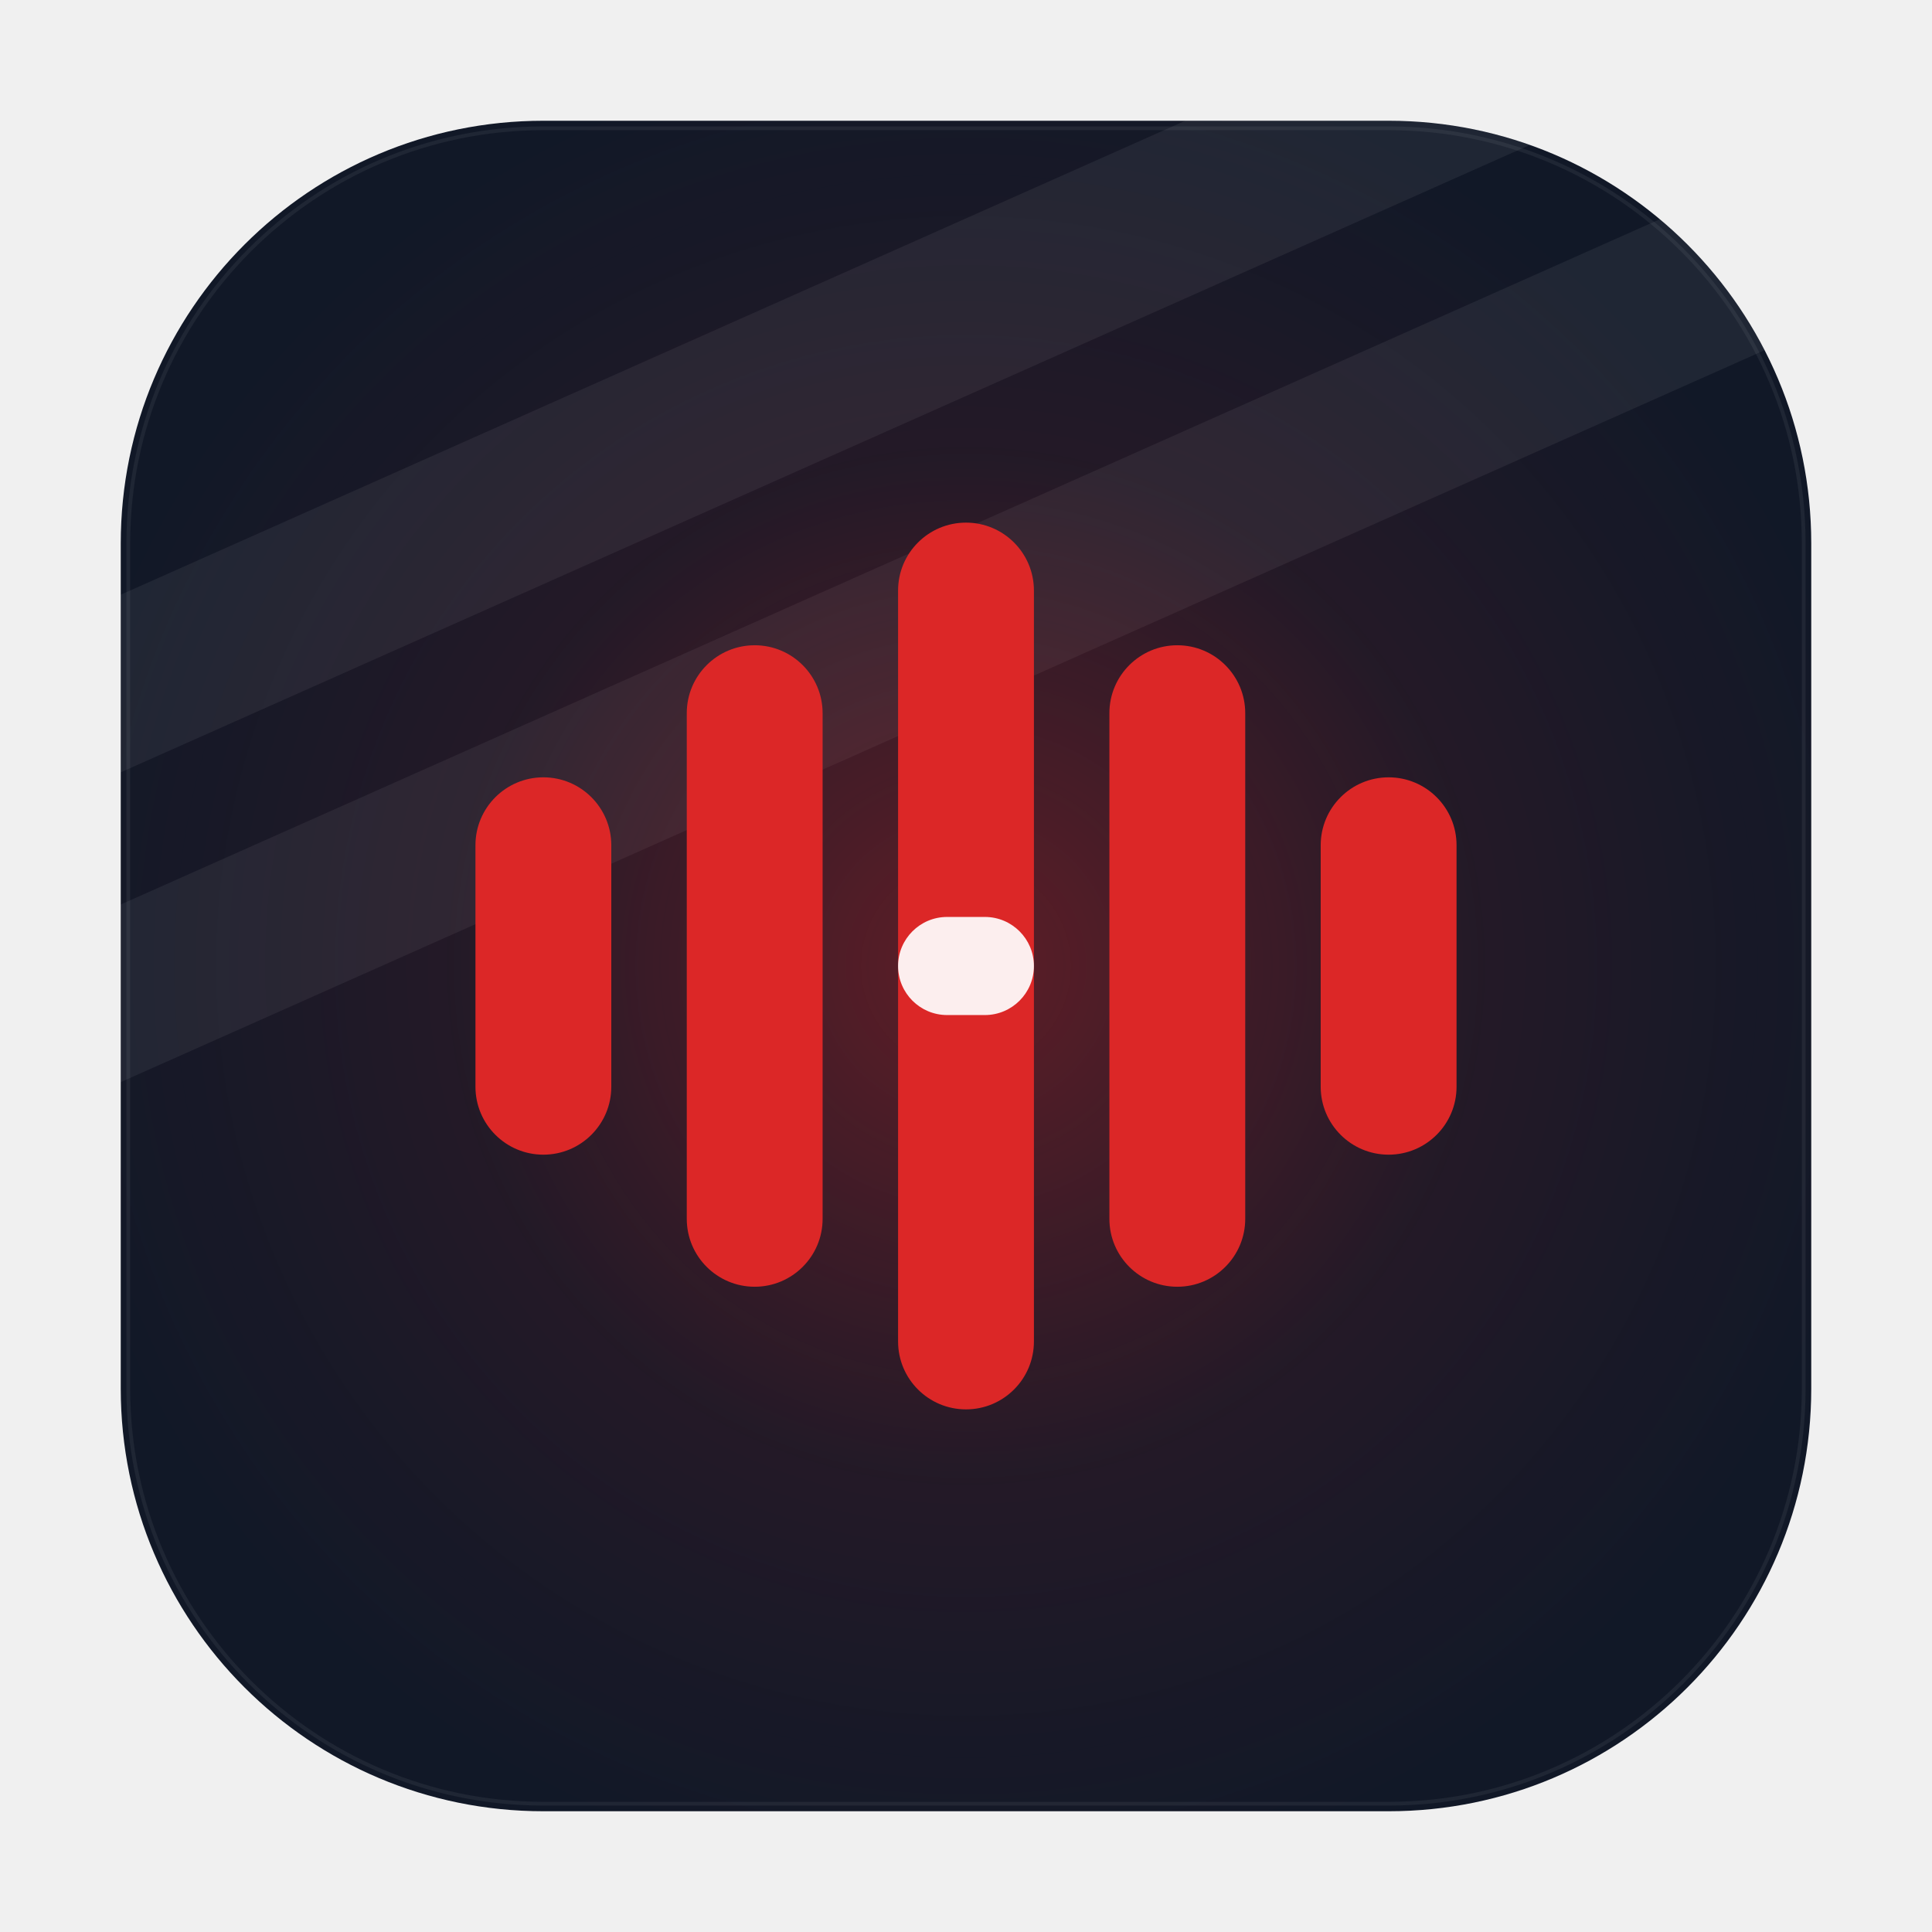
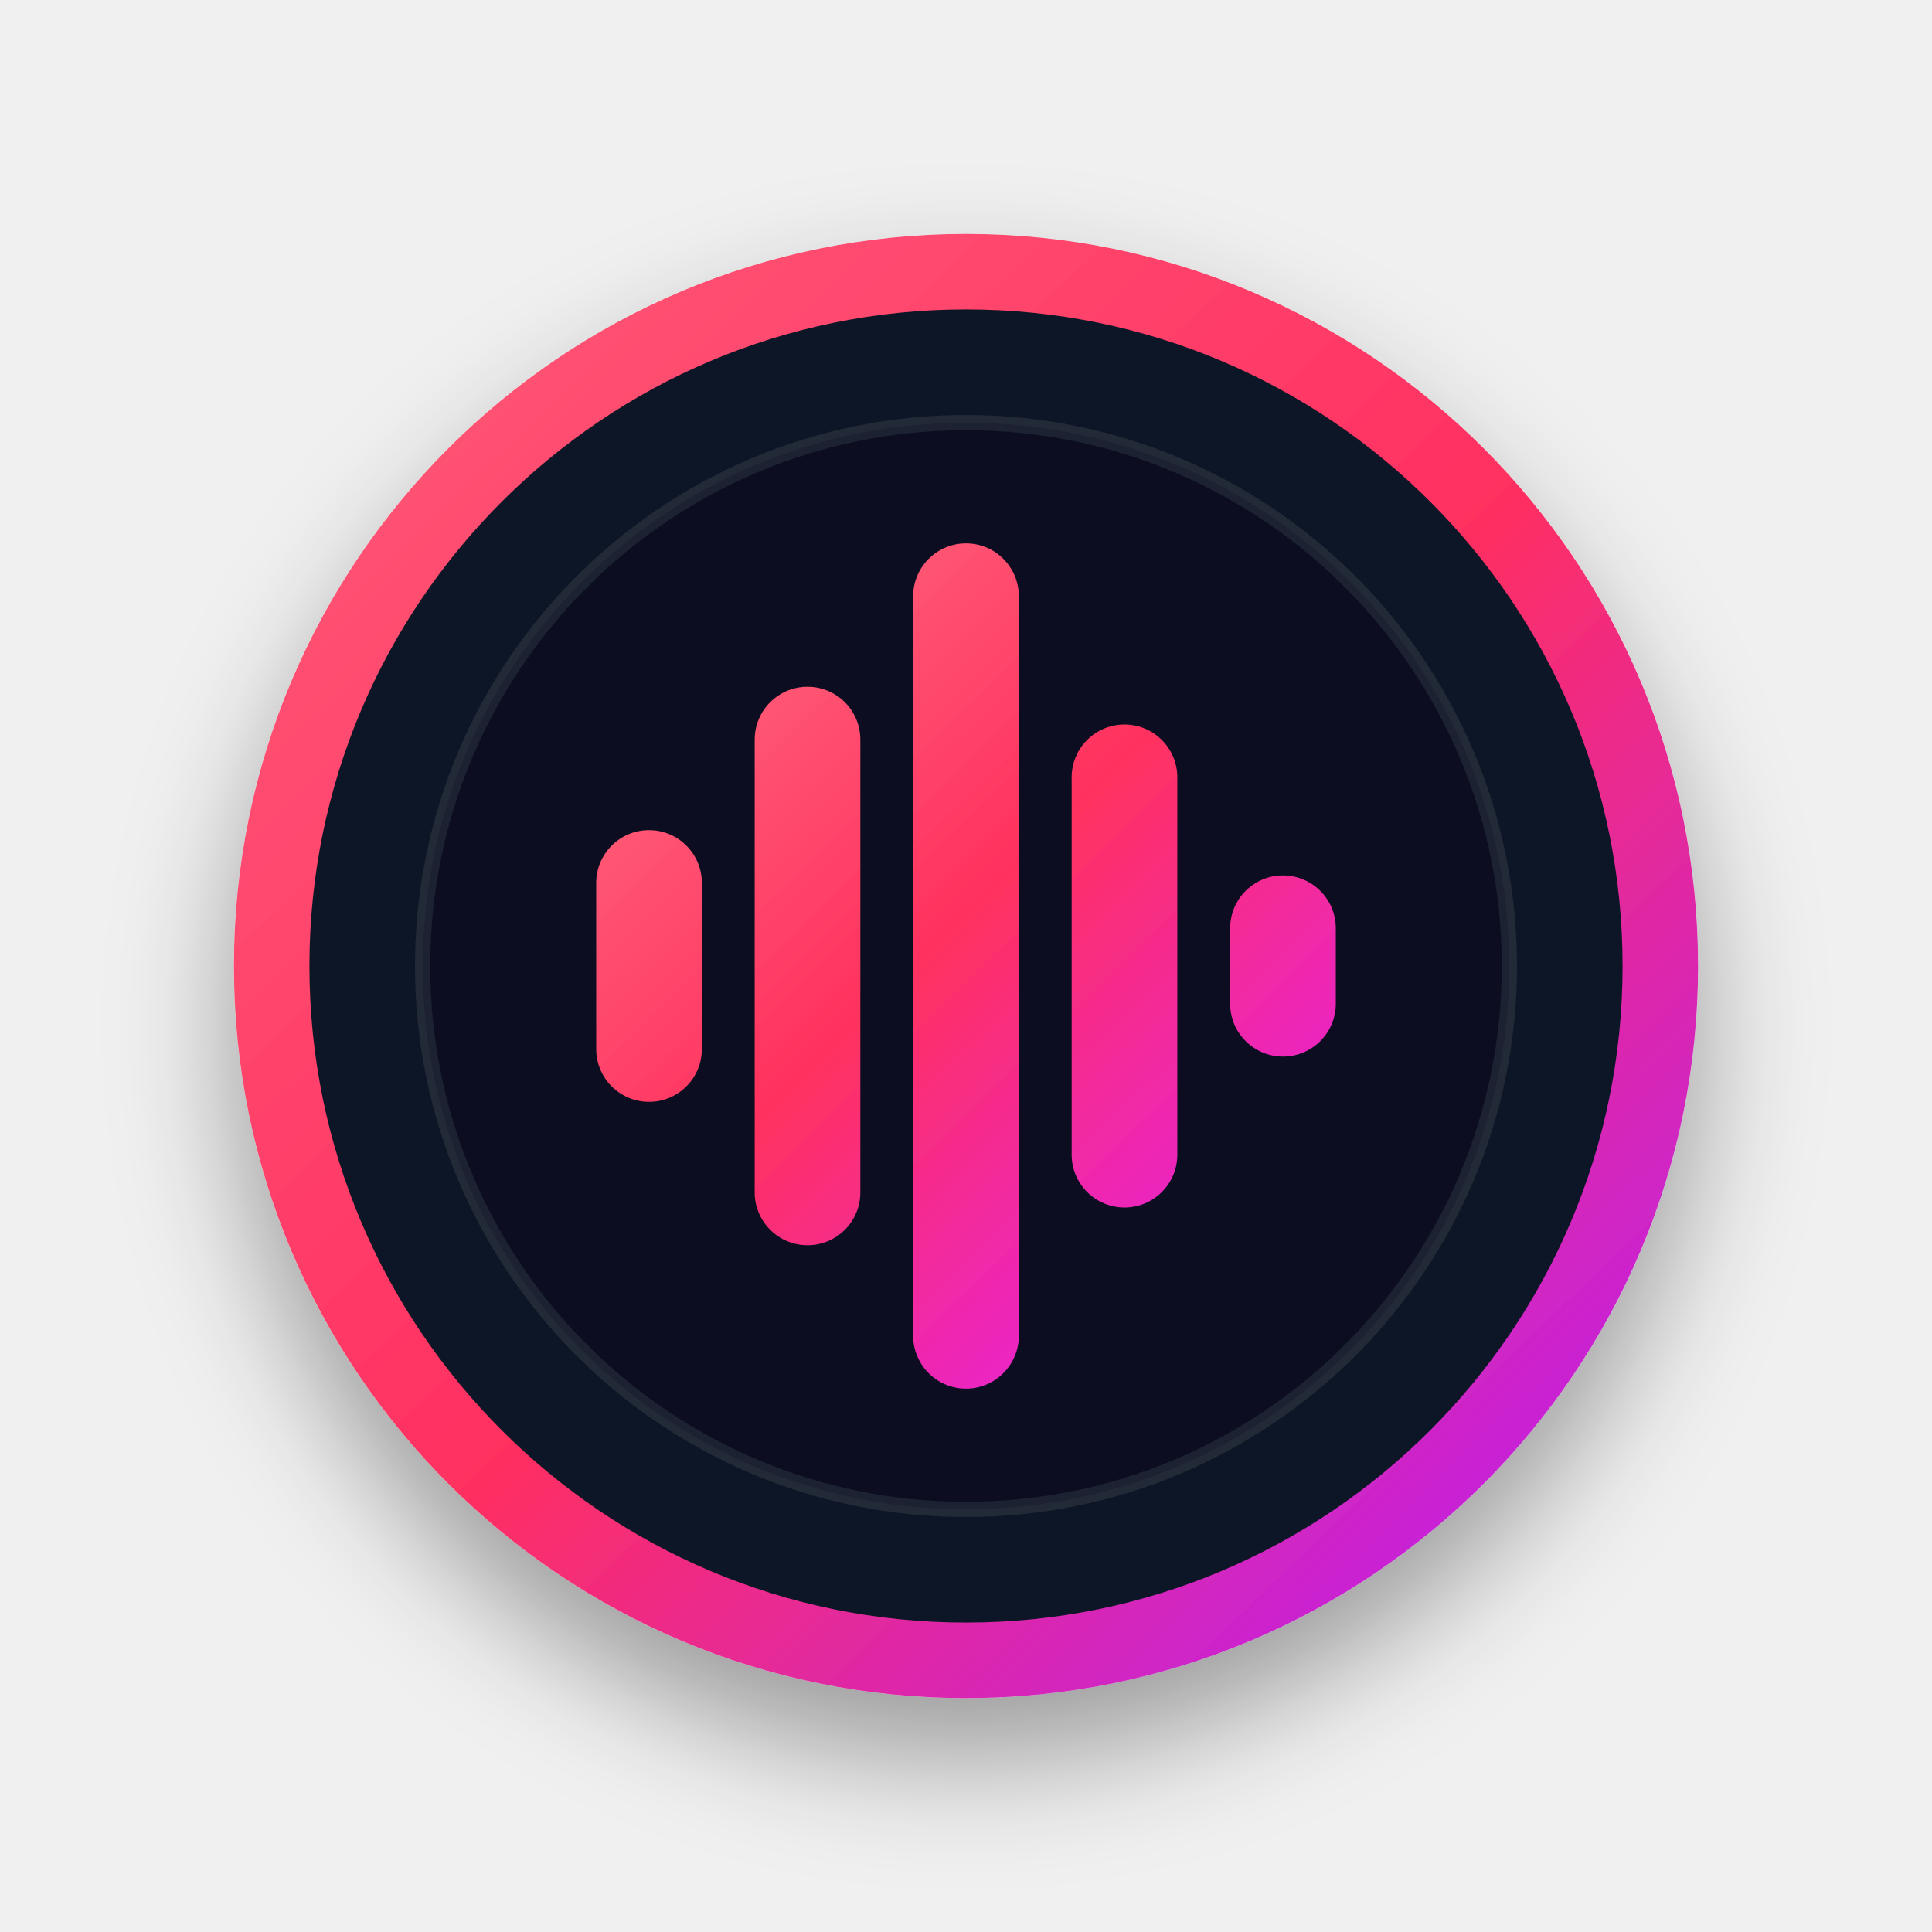
- <svg xmlns="http://www.w3.org/2000/svg" width="1024" height="1024" viewBox="0 0 1024 1024">
+ <svg xmlns="http://www.w3.org/2000/svg" viewBox="0 0 256 256">
  <defs>
-     <radialGradient id="glow" cx="0.5" cy="0.5" r="0.55">
-       <stop offset="0" stop-color="#dc2727" stop-opacity="0.38" />
-       <stop offset="0.55" stop-color="#dc2727" stop-opacity="0.09" />
-       <stop offset="1" stop-color="#dc2727" stop-opacity="0" />
-     </radialGradient>
-     <clipPath id="round">
-       <rect x="64" y="64" width="896" height="896" rx="224" />
-     </clipPath>
+     <linearGradient id="ring" x1="38" y1="34" x2="218" y2="222" gradientUnits="userSpaceOnUse">
+       <stop offset="0" stop-color="#ff5c78" />
+       <stop offset="0.52" stop-color="#ff2f61" />
+       <stop offset="1" stop-color="#b51fff" />
+     </linearGradient>
+     <linearGradient id="bars" x1="82" y1="80" x2="178" y2="178" gradientUnits="userSpaceOnUse">
+       <stop offset="0" stop-color="#ff6b7f" />
+       <stop offset="0.45" stop-color="#ff315f" />
+       <stop offset="1" stop-color="#df1fff" />
+     </linearGradient>
+     <filter id="shadow" x="-40%" y="-40%" width="180%" height="180%">
+       <feDropShadow dx="0" dy="8" stdDeviation="8" flood-color="#000" flood-opacity="0.35" />
+     </filter>
  </defs>
-   <rect x="64" y="64" width="896" height="896" rx="224" fill="#111827" />
-   <g clip-path="url(#round)" fill="#ffffff" opacity="0.06">
-     <rect x="-120" y="150" width="1264" height="86" rx="43" transform="rotate(-24 512 512)" />
-     <rect x="-120" y="300" width="1264" height="86" rx="43" transform="rotate(-24 512 512)" />
+   <g filter="url(#shadow)">
+     <circle cx="128" cy="128" r="92" fill="#111827" stroke="url(#ring)" stroke-width="10" />
+     <circle cx="128" cy="128" r="72" fill="#0b1020" stroke="#ffffff" stroke-opacity="0.08" stroke-width="2" />
+     <g fill="url(#bars)">
+       <rect x="79" y="110" width="14" height="36" rx="7" />
+       <rect x="100" y="91" width="14" height="74" rx="7" />
+       <rect x="121" y="72" width="14" height="112" rx="7" />
+       <rect x="142" y="96" width="14" height="64" rx="7" />
+       <rect x="163" y="116" width="14" height="24" rx="7" />
+     </g>
  </g>
-   <rect x="64" y="64" width="896" height="896" rx="224" fill="url(#glow)" />
-   <g fill="#dc2727">
-     <rect x="252" y="412" width="72" height="200" rx="36" />
-     <rect x="364" y="342" width="72" height="340" rx="36" />
-     <rect x="476" y="277" width="72" height="470" rx="36" />
-     <rect x="588" y="342" width="72" height="340" rx="36" />
-     <rect x="700" y="412" width="72" height="200" rx="36" />
-   </g>
-   <rect x="476" y="486" width="72" height="52" rx="26" fill="#ffffff" opacity="0.92" />
-   <rect x="68" y="68" width="888" height="888" rx="220" fill="none" stroke="#ffffff" stroke-opacity="0.06" stroke-width="2" />
</svg>
